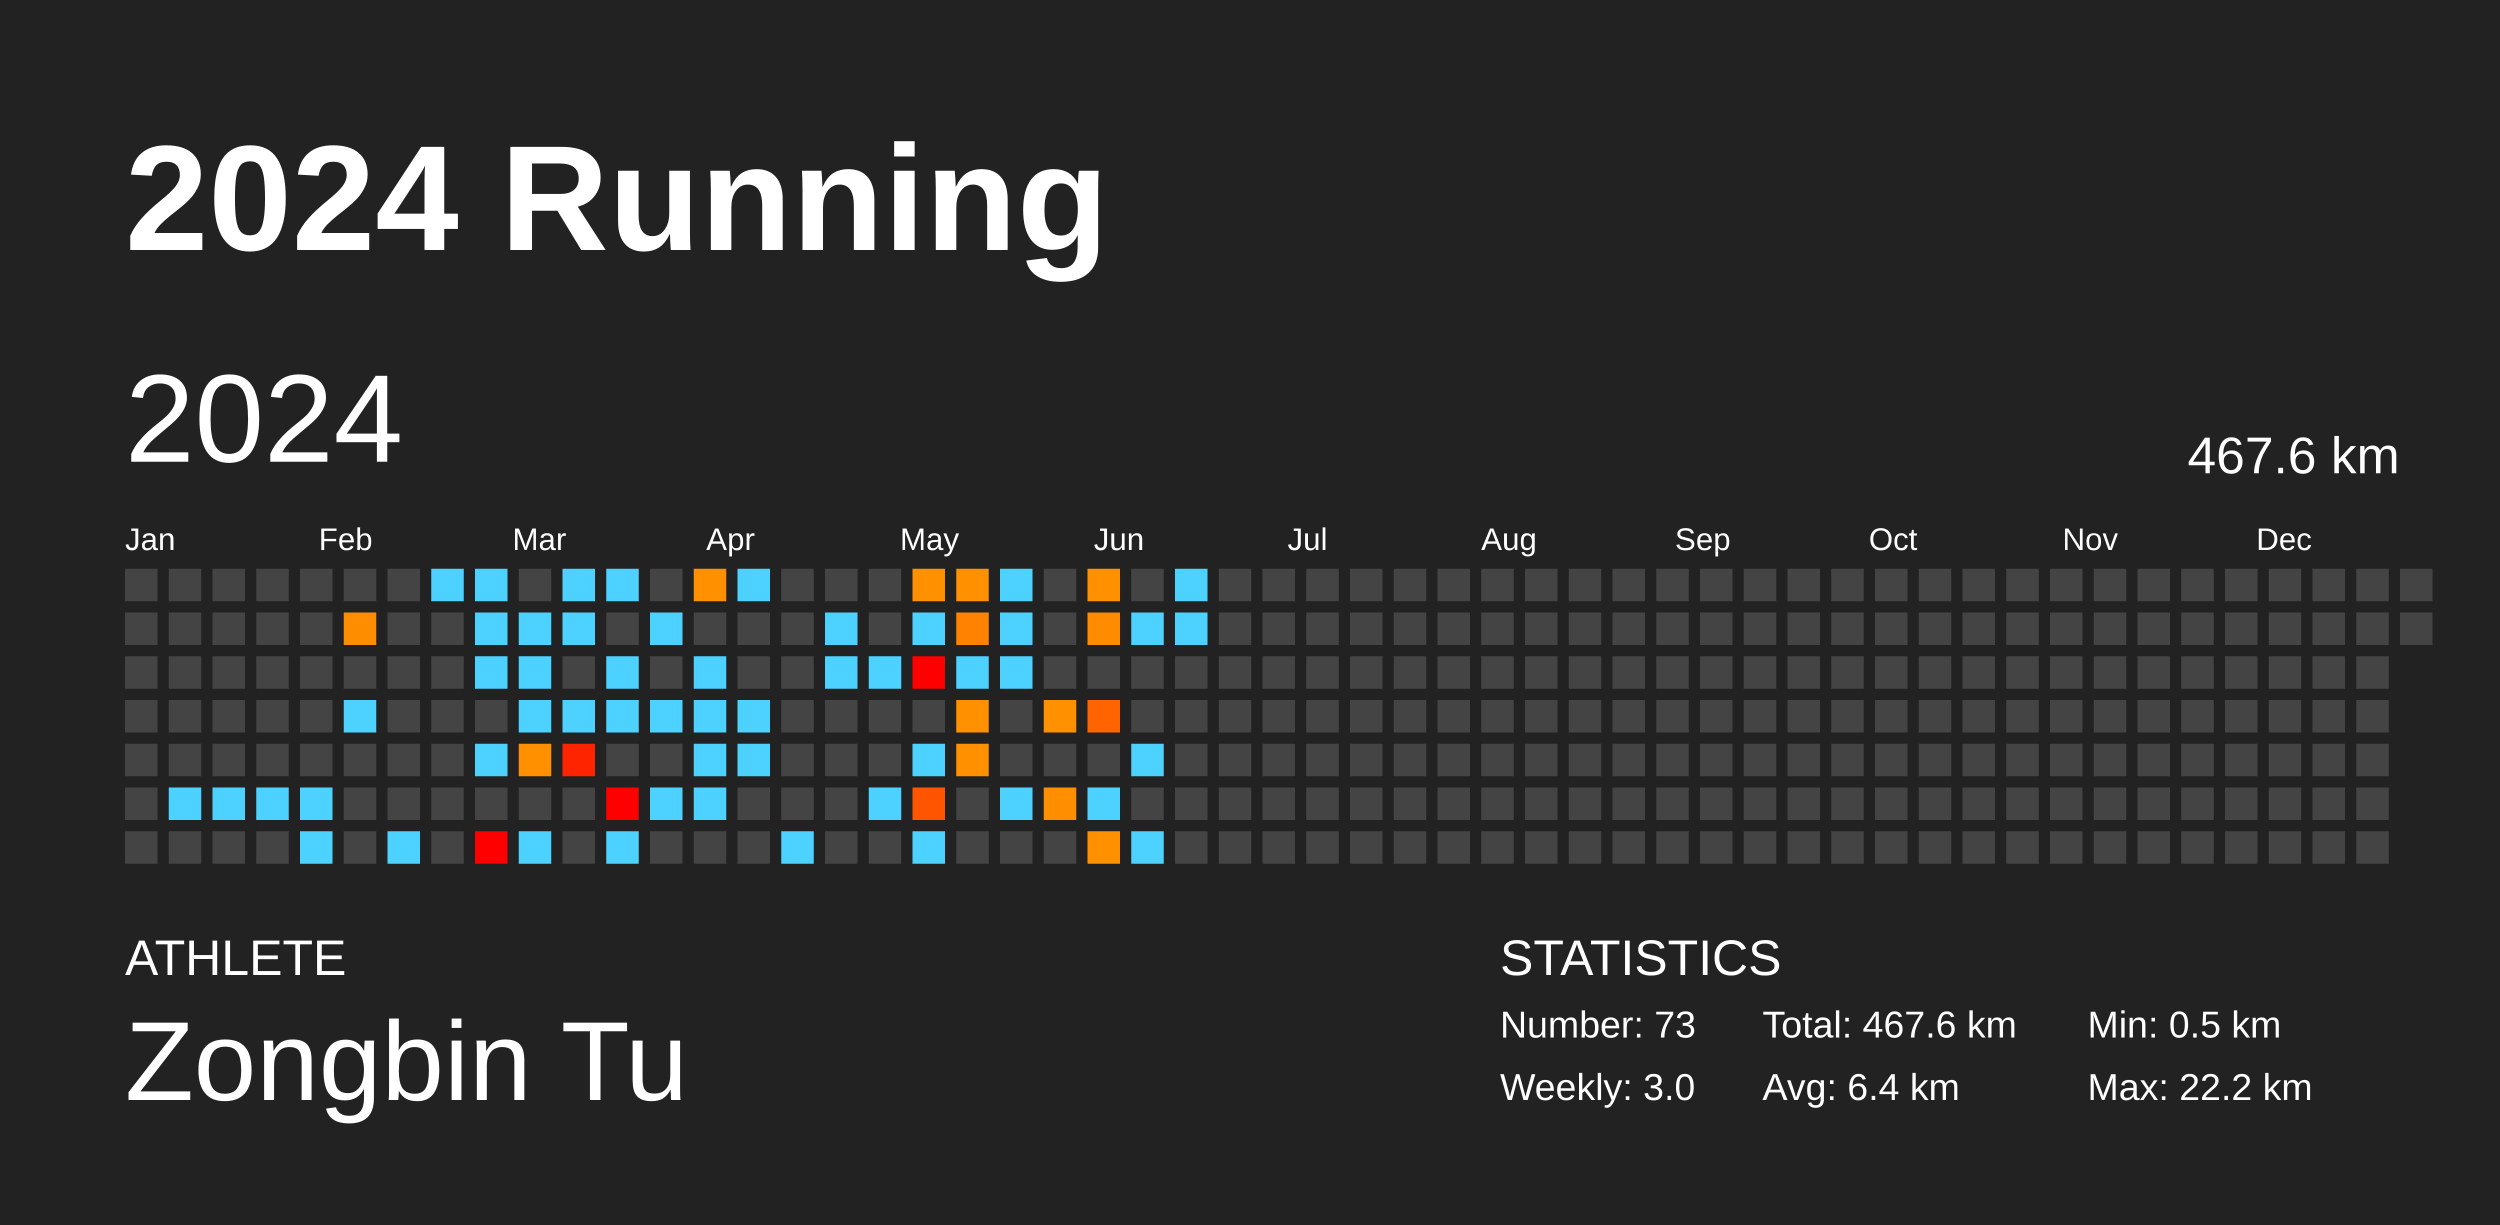
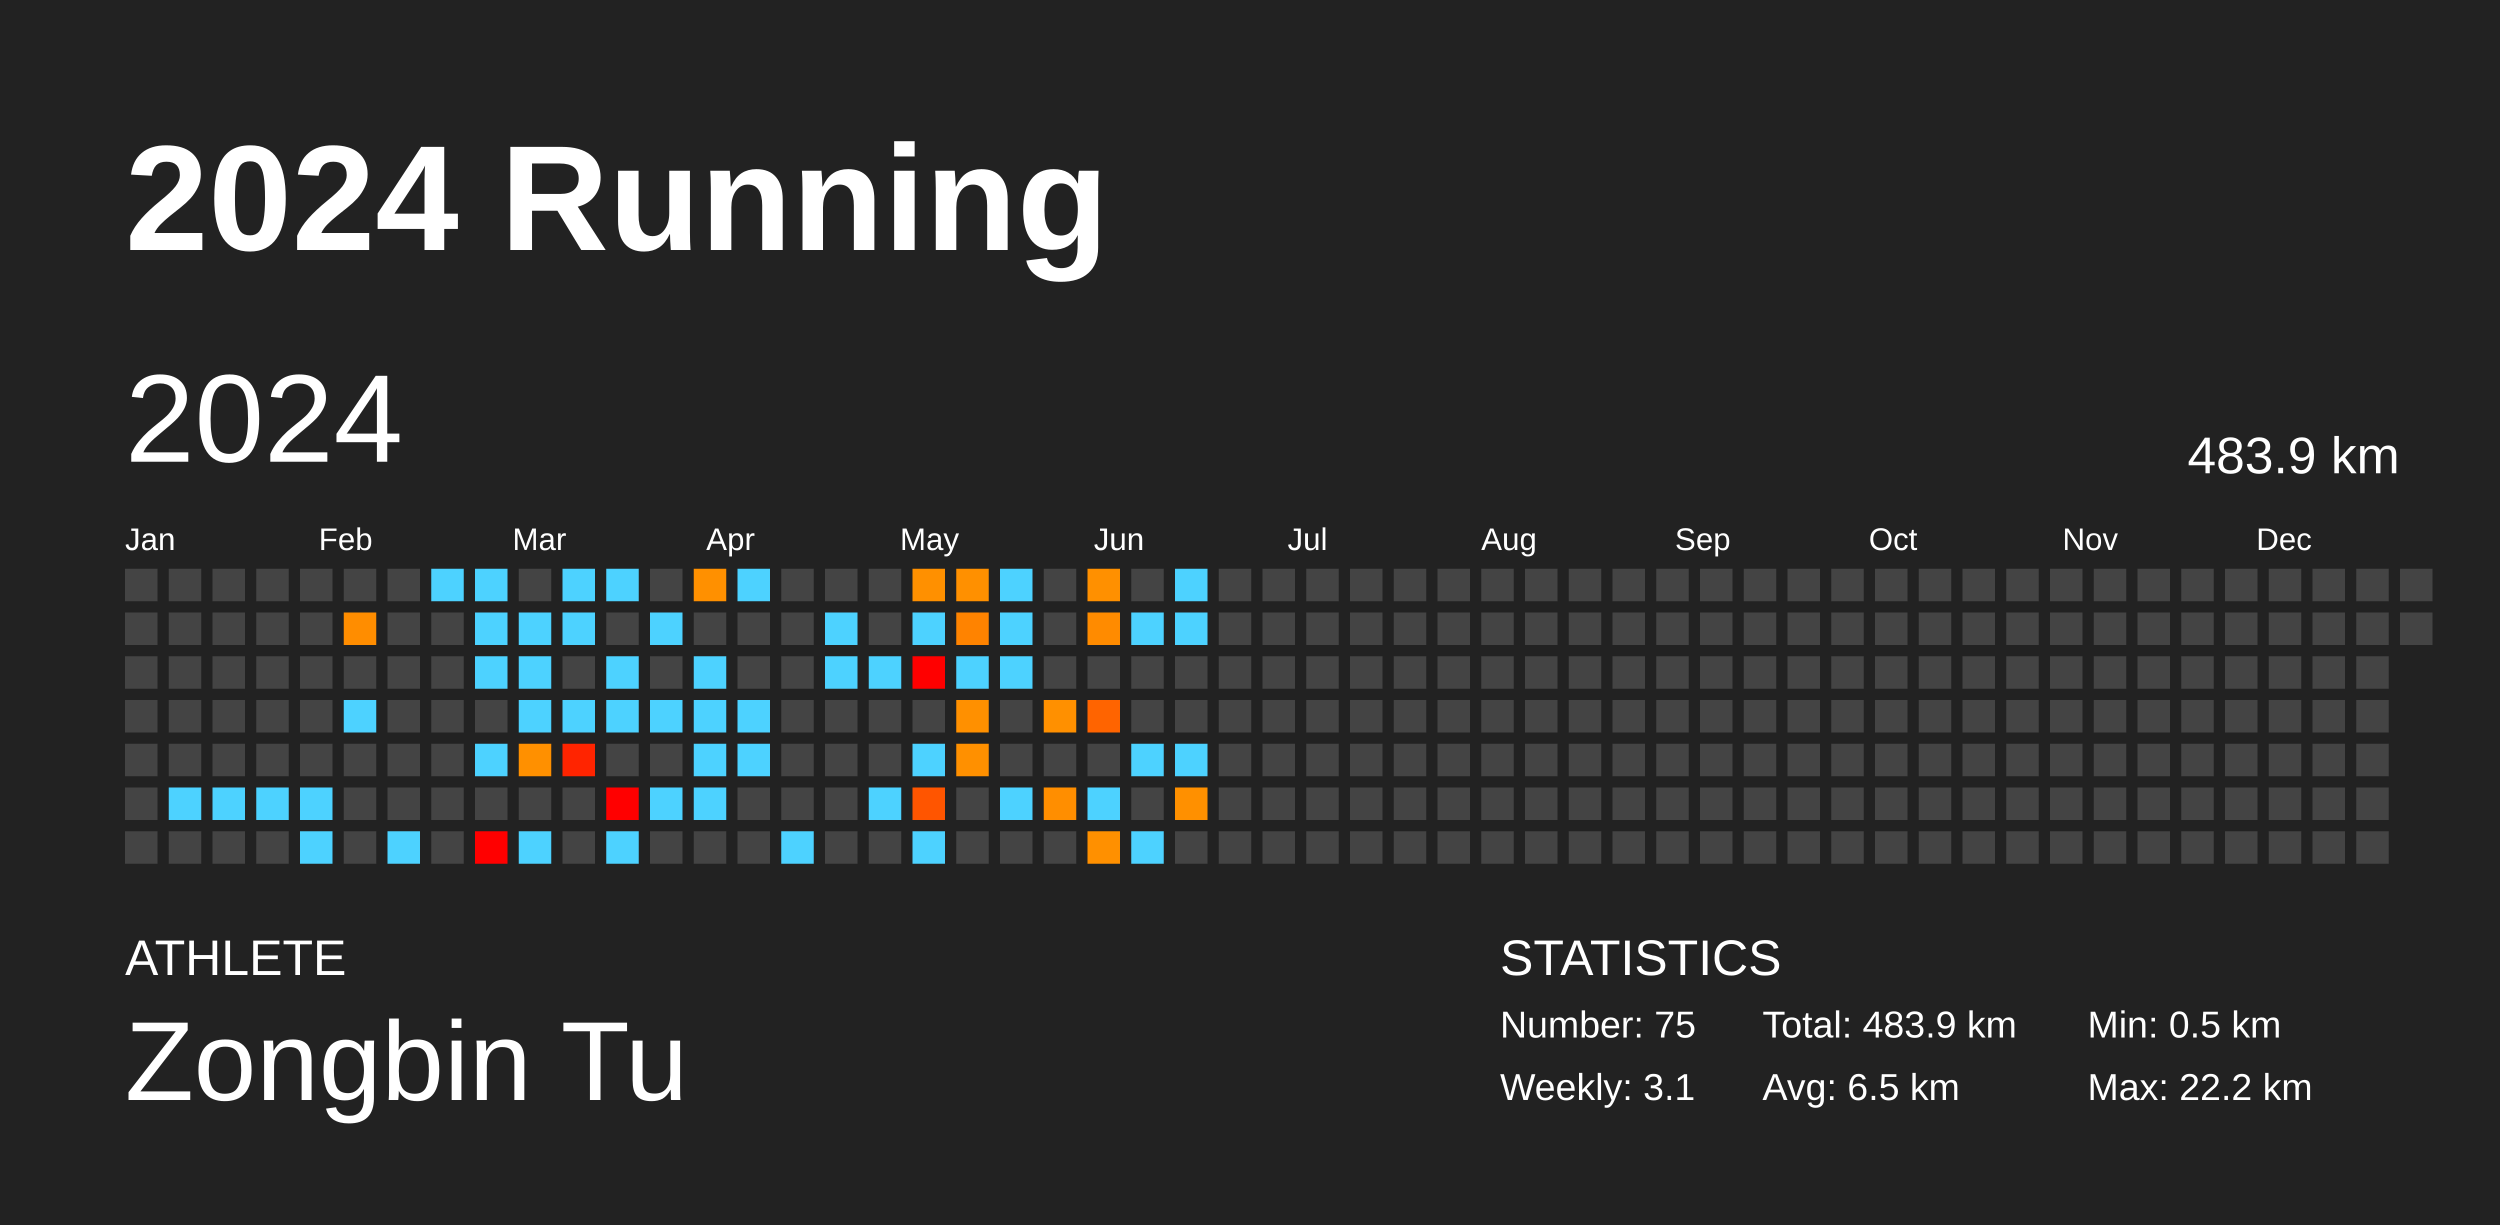
<svg xmlns="http://www.w3.org/2000/svg" baseProfile="full" height="98mm" version="1.1" viewBox="0,0,200,98" width="200mm">
  <defs />
  <rect fill="#222222" height="98" width="200" x="0" y="0" />
  <text fill="#FFFFFF" style="font-size:12px; font-family:Arial; font-weight:bold;" x="10" y="20">2024 Running</text>
  <text fill="#FFFFFF" style="font-size:4px; font-family:Arial" x="10" y="78">ATHLETE</text>
  <text fill="#FFFFFF" style="font-size:9px; font-family:Arial" x="10" y="88">Zongbin Tu</text>
  <text fill="#FFFFFF" style="font-size:4px; font-family:Arial" x="120" y="78">STATISTICS</text>
-   <text fill="#FFFFFF" style="font-size:3px; font-family:Arial" x="120" y="83">Number: 73</text>
-   <text fill="#FFFFFF" style="font-size:3px; font-family:Arial" x="120" y="88">Weekly: 3.0</text>
-   <text fill="#FFFFFF" style="font-size:3px; font-family:Arial" x="141" y="83">Total: 467.6 km</text>
-   <text fill="#FFFFFF" style="font-size:3px; font-family:Arial" x="141" y="88">Avg: 6.4 km</text>
+   <text fill="#FFFFFF" style="font-size:3px; font-family:Arial" x="120" y="83">Number: 75</text>
+   <text fill="#FFFFFF" style="font-size:3px; font-family:Arial" x="120" y="88">Weekly: 3.1</text>
+   <text fill="#FFFFFF" style="font-size:3px; font-family:Arial" x="141" y="83">Total: 483.9 km</text>
+   <text fill="#FFFFFF" style="font-size:3px; font-family:Arial" x="141" y="88">Avg: 6.5 km</text>
  <text fill="#FFFFFF" style="font-size:3px; font-family:Arial" x="167" y="83">Min: 0.5 km</text>
  <text fill="#FFFFFF" style="font-size:3px; font-family:Arial" x="167" y="88">Max: 22.2 km</text>
  <text dominant-baseline="hanging" fill="#FFFFFF" style="font-size:10.0px; font-family:Arial;" x="10" y="30">2024</text>
-   <text dominant-baseline="hanging" fill="#FFFFFF" style="font-size:4.125px; font-family:Arial;" x="175" y="35">467.6 km</text>
+   <text dominant-baseline="hanging" fill="#FFFFFF" style="font-size:4.125px; font-family:Arial;" x="175" y="35">483.9 km</text>
  <text fill="#FFFFFF" style="font-size:2.5px; font-family:Arial" x="10.0" y="44">Jan</text>
  <text fill="#FFFFFF" style="font-size:2.5px; font-family:Arial" x="25.5" y="44">Feb</text>
  <text fill="#FFFFFF" style="font-size:2.5px; font-family:Arial" x="41.0" y="44">Mar</text>
  <text fill="#FFFFFF" style="font-size:2.5px; font-family:Arial" x="56.5" y="44">Apr</text>
  <text fill="#FFFFFF" style="font-size:2.5px; font-family:Arial" x="72.0" y="44">May</text>
  <text fill="#FFFFFF" style="font-size:2.5px; font-family:Arial" x="87.5" y="44">Jun</text>
  <text fill="#FFFFFF" style="font-size:2.5px; font-family:Arial" x="103.0" y="44">Jul</text>
  <text fill="#FFFFFF" style="font-size:2.5px; font-family:Arial" x="118.5" y="44">Aug</text>
  <text fill="#FFFFFF" style="font-size:2.5px; font-family:Arial" x="134.0" y="44">Sep</text>
  <text fill="#FFFFFF" style="font-size:2.5px; font-family:Arial" x="149.5" y="44">Oct</text>
  <text fill="#FFFFFF" style="font-size:2.5px; font-family:Arial" x="165.0" y="44">Nov</text>
  <text fill="#FFFFFF" style="font-size:2.5px; font-family:Arial" x="180.5" y="44">Dec</text>
  <rect fill="#444444" height="2.6" width="2.6" x="10.0" y="45.5" />
  <rect fill="#444444" height="2.6" width="2.6" x="10.0" y="49.0" />
  <rect fill="#444444" height="2.6" width="2.6" x="10.0" y="52.5" />
  <rect fill="#444444" height="2.6" width="2.6" x="10.0" y="56.0" />
  <rect fill="#444444" height="2.6" width="2.6" x="10.0" y="59.5" />
  <rect fill="#444444" height="2.6" width="2.6" x="10.0" y="63.0" />
  <rect fill="#444444" height="2.6" width="2.6" x="10.0" y="66.5" />
  <rect fill="#444444" height="2.6" width="2.6" x="13.5" y="45.5" />
  <rect fill="#444444" height="2.6" width="2.6" x="13.5" y="49.0" />
  <rect fill="#444444" height="2.6" width="2.6" x="13.5" y="52.5" />
  <rect fill="#444444" height="2.6" width="2.6" x="13.5" y="56.0" />
  <rect fill="#444444" height="2.6" width="2.6" x="13.5" y="59.5" />
  <rect fill="#4dd2ff" height="2.6" width="2.6" x="13.5" y="63.0" />
  <rect fill="#444444" height="2.6" width="2.6" x="13.5" y="66.5" />
  <rect fill="#444444" height="2.6" width="2.6" x="17.0" y="45.5" />
  <rect fill="#444444" height="2.6" width="2.6" x="17.0" y="49.0" />
  <rect fill="#444444" height="2.6" width="2.6" x="17.0" y="52.5" />
  <rect fill="#444444" height="2.6" width="2.6" x="17.0" y="56.0" />
  <rect fill="#444444" height="2.6" width="2.6" x="17.0" y="59.5" />
  <rect fill="#4dd2ff" height="2.6" width="2.6" x="17.0" y="63.0" />
  <rect fill="#444444" height="2.6" width="2.6" x="17.0" y="66.5" />
  <rect fill="#444444" height="2.6" width="2.6" x="20.5" y="45.5" />
  <rect fill="#444444" height="2.6" width="2.6" x="20.5" y="49.0" />
  <rect fill="#444444" height="2.6" width="2.6" x="20.5" y="52.5" />
  <rect fill="#444444" height="2.6" width="2.6" x="20.5" y="56.0" />
  <rect fill="#444444" height="2.6" width="2.6" x="20.5" y="59.5" />
  <rect fill="#4dd2ff" height="2.6" width="2.6" x="20.5" y="63.0" />
  <rect fill="#444444" height="2.6" width="2.6" x="20.5" y="66.5" />
  <rect fill="#444444" height="2.6" width="2.6" x="24.0" y="45.5" />
  <rect fill="#444444" height="2.6" width="2.6" x="24.0" y="49.0" />
  <rect fill="#444444" height="2.6" width="2.6" x="24.0" y="52.5" />
  <rect fill="#444444" height="2.6" width="2.6" x="24.0" y="56.0" />
  <rect fill="#444444" height="2.6" width="2.6" x="24.0" y="59.5" />
  <rect fill="#4dd2ff" height="2.6" width="2.6" x="24.0" y="63.0" />
  <rect fill="#4dd2ff" height="2.6" width="2.6" x="24.0" y="66.5" />
  <rect fill="#444444" height="2.6" width="2.6" x="27.5" y="45.5" />
  <rect fill="#ff8d00" height="2.6" width="2.6" x="27.5" y="49.0" />
  <rect fill="#444444" height="2.6" width="2.6" x="27.5" y="52.5" />
  <rect fill="#4dd2ff" height="2.6" width="2.6" x="27.5" y="56.0" />
  <rect fill="#444444" height="2.6" width="2.6" x="27.5" y="59.5" />
  <rect fill="#444444" height="2.6" width="2.6" x="27.5" y="63.0" />
  <rect fill="#444444" height="2.6" width="2.6" x="27.5" y="66.5" />
  <rect fill="#444444" height="2.6" width="2.6" x="31.0" y="45.5" />
  <rect fill="#444444" height="2.6" width="2.6" x="31.0" y="49.0" />
  <rect fill="#444444" height="2.6" width="2.6" x="31.0" y="52.5" />
  <rect fill="#444444" height="2.6" width="2.6" x="31.0" y="56.0" />
  <rect fill="#444444" height="2.6" width="2.6" x="31.0" y="59.5" />
  <rect fill="#444444" height="2.6" width="2.6" x="31.0" y="63.0" />
  <rect fill="#4dd2ff" height="2.6" width="2.6" x="31.0" y="66.5" />
  <rect fill="#4dd2ff" height="2.6" width="2.6" x="34.5" y="45.5" />
  <rect fill="#444444" height="2.6" width="2.6" x="34.5" y="49.0" />
  <rect fill="#444444" height="2.6" width="2.6" x="34.5" y="52.5" />
  <rect fill="#444444" height="2.6" width="2.6" x="34.5" y="56.0" />
  <rect fill="#444444" height="2.6" width="2.6" x="34.5" y="59.5" />
  <rect fill="#444444" height="2.6" width="2.6" x="34.5" y="63.0" />
  <rect fill="#444444" height="2.6" width="2.6" x="34.5" y="66.5" />
  <rect fill="#4dd2ff" height="2.6" width="2.6" x="38.0" y="45.5" />
  <rect fill="#4dd2ff" height="2.6" width="2.6" x="38.0" y="49.0" />
  <rect fill="#4dd2ff" height="2.6" width="2.6" x="38.0" y="52.5" />
  <rect fill="#444444" height="2.6" width="2.6" x="38.0" y="56.0" />
  <rect fill="#4dd2ff" height="2.6" width="2.6" x="38.0" y="59.5" />
  <rect fill="#444444" height="2.6" width="2.6" x="38.0" y="63.0" />
  <rect fill="red" height="2.6" width="2.6" x="38.0" y="66.5" />
  <rect fill="#444444" height="2.6" width="2.6" x="41.5" y="45.5" />
  <rect fill="#4dd2ff" height="2.6" width="2.6" x="41.5" y="49.0" />
  <rect fill="#4dd2ff" height="2.6" width="2.6" x="41.5" y="52.5" />
  <rect fill="#4dd2ff" height="2.6" width="2.6" x="41.5" y="56.0" />
  <rect fill="#ff9000" height="2.6" width="2.6" x="41.5" y="59.5" />
  <rect fill="#444444" height="2.6" width="2.6" x="41.5" y="63.0" />
  <rect fill="#4dd2ff" height="2.6" width="2.6" x="41.5" y="66.5" />
  <rect fill="#4dd2ff" height="2.6" width="2.6" x="45.0" y="45.5" />
  <rect fill="#4dd2ff" height="2.6" width="2.6" x="45.0" y="49.0" />
  <rect fill="#444444" height="2.6" width="2.6" x="45.0" y="52.5" />
  <rect fill="#4dd2ff" height="2.6" width="2.6" x="45.0" y="56.0" />
  <rect fill="#ff2400" height="2.6" width="2.6" x="45.0" y="59.5" />
  <rect fill="#444444" height="2.6" width="2.6" x="45.0" y="63.0" />
  <rect fill="#444444" height="2.6" width="2.6" x="45.0" y="66.5" />
  <rect fill="#4dd2ff" height="2.6" width="2.6" x="48.5" y="45.5" />
  <rect fill="#444444" height="2.6" width="2.6" x="48.5" y="49.0" />
  <rect fill="#4dd2ff" height="2.6" width="2.6" x="48.5" y="52.5" />
  <rect fill="#4dd2ff" height="2.6" width="2.6" x="48.5" y="56.0" />
  <rect fill="#444444" height="2.6" width="2.6" x="48.5" y="59.5" />
  <rect fill="red" height="2.6" width="2.6" x="48.5" y="63.0" />
  <rect fill="#4dd2ff" height="2.6" width="2.6" x="48.5" y="66.5" />
  <rect fill="#444444" height="2.6" width="2.6" x="52.0" y="45.5" />
  <rect fill="#4dd2ff" height="2.6" width="2.6" x="52.0" y="49.0" />
  <rect fill="#444444" height="2.6" width="2.6" x="52.0" y="52.5" />
  <rect fill="#4dd2ff" height="2.6" width="2.6" x="52.0" y="56.0" />
  <rect fill="#444444" height="2.6" width="2.6" x="52.0" y="59.5" />
  <rect fill="#4dd2ff" height="2.6" width="2.6" x="52.0" y="63.0" />
  <rect fill="#444444" height="2.6" width="2.6" x="52.0" y="66.5" />
  <rect fill="#ff9000" height="2.6" width="2.6" x="55.5" y="45.5" />
  <rect fill="#444444" height="2.6" width="2.6" x="55.5" y="49.0" />
  <rect fill="#4dd2ff" height="2.6" width="2.6" x="55.5" y="52.5" />
  <rect fill="#4dd2ff" height="2.6" width="2.6" x="55.5" y="56.0" />
  <rect fill="#4dd2ff" height="2.6" width="2.6" x="55.5" y="59.5" />
  <rect fill="#4dd2ff" height="2.6" width="2.6" x="55.5" y="63.0" />
  <rect fill="#444444" height="2.6" width="2.6" x="55.5" y="66.5" />
  <rect fill="#4dd2ff" height="2.6" width="2.6" x="59.0" y="45.5" />
  <rect fill="#444444" height="2.6" width="2.6" x="59.0" y="49.0" />
  <rect fill="#444444" height="2.6" width="2.6" x="59.0" y="52.5" />
  <rect fill="#4dd2ff" height="2.6" width="2.6" x="59.0" y="56.0" />
  <rect fill="#4dd2ff" height="2.6" width="2.6" x="59.0" y="59.5" />
  <rect fill="#444444" height="2.6" width="2.6" x="59.0" y="63.0" />
  <rect fill="#444444" height="2.6" width="2.6" x="59.0" y="66.5" />
  <rect fill="#444444" height="2.6" width="2.6" x="62.5" y="45.5" />
  <rect fill="#444444" height="2.6" width="2.6" x="62.5" y="49.0" />
  <rect fill="#444444" height="2.6" width="2.6" x="62.5" y="52.5" />
  <rect fill="#444444" height="2.6" width="2.6" x="62.5" y="56.0" />
  <rect fill="#444444" height="2.6" width="2.6" x="62.5" y="59.5" />
  <rect fill="#444444" height="2.6" width="2.6" x="62.5" y="63.0" />
  <rect fill="#4dd2ff" height="2.6" width="2.6" x="62.5" y="66.5" />
  <rect fill="#444444" height="2.6" width="2.6" x="66.0" y="45.5" />
  <rect fill="#4dd2ff" height="2.6" width="2.6" x="66.0" y="49.0" />
  <rect fill="#4dd2ff" height="2.6" width="2.6" x="66.0" y="52.5" />
  <rect fill="#444444" height="2.6" width="2.6" x="66.0" y="56.0" />
  <rect fill="#444444" height="2.6" width="2.6" x="66.0" y="59.5" />
  <rect fill="#444444" height="2.6" width="2.6" x="66.0" y="63.0" />
  <rect fill="#444444" height="2.6" width="2.6" x="66.0" y="66.5" />
  <rect fill="#444444" height="2.6" width="2.6" x="69.5" y="45.5" />
  <rect fill="#444444" height="2.6" width="2.6" x="69.5" y="49.0" />
  <rect fill="#4dd2ff" height="2.6" width="2.6" x="69.5" y="52.5" />
  <rect fill="#444444" height="2.6" width="2.6" x="69.5" y="56.0" />
  <rect fill="#444444" height="2.6" width="2.6" x="69.5" y="59.5" />
  <rect fill="#4dd2ff" height="2.6" width="2.6" x="69.5" y="63.0" />
  <rect fill="#444444" height="2.6" width="2.6" x="69.5" y="66.5" />
  <rect fill="#ff9000" height="2.6" width="2.6" x="73.0" y="45.5" />
  <rect fill="#4dd2ff" height="2.6" width="2.6" x="73.0" y="49.0" />
  <rect fill="red" height="2.6" width="2.6" x="73.0" y="52.5" />
  <rect fill="#444444" height="2.6" width="2.6" x="73.0" y="56.0" />
  <rect fill="#4dd2ff" height="2.6" width="2.6" x="73.0" y="59.5" />
  <rect fill="#ff5500" height="2.6" width="2.6" x="73.0" y="63.0" />
  <rect fill="#4dd2ff" height="2.6" width="2.6" x="73.0" y="66.5" />
  <rect fill="#ff9000" height="2.6" width="2.6" x="76.5" y="45.5" />
  <rect fill="#ff8300" height="2.6" width="2.6" x="76.5" y="49.0" />
  <rect fill="#4dd2ff" height="2.6" width="2.6" x="76.5" y="52.5" />
  <rect fill="#ff9000" height="2.6" width="2.6" x="76.5" y="56.0" />
  <rect fill="#ff9000" height="2.6" width="2.6" x="76.5" y="59.5" />
  <rect fill="#444444" height="2.6" width="2.6" x="76.5" y="63.0" />
  <rect fill="#444444" height="2.6" width="2.6" x="76.5" y="66.5" />
  <rect fill="#4dd2ff" height="2.6" width="2.6" x="80.0" y="45.5" />
  <rect fill="#4dd2ff" height="2.6" width="2.6" x="80.0" y="49.0" />
  <rect fill="#4dd2ff" height="2.6" width="2.6" x="80.0" y="52.5" />
  <rect fill="#444444" height="2.6" width="2.6" x="80.0" y="56.0" />
  <rect fill="#444444" height="2.6" width="2.6" x="80.0" y="59.5" />
  <rect fill="#4dd2ff" height="2.6" width="2.6" x="80.0" y="63.0" />
  <rect fill="#444444" height="2.6" width="2.6" x="80.0" y="66.5" />
  <rect fill="#444444" height="2.6" width="2.6" x="83.5" y="45.5" />
  <rect fill="#444444" height="2.6" width="2.6" x="83.5" y="49.0" />
  <rect fill="#444444" height="2.6" width="2.6" x="83.5" y="52.5" />
  <rect fill="#ff9000" height="2.6" width="2.6" x="83.5" y="56.0" />
  <rect fill="#444444" height="2.6" width="2.6" x="83.5" y="59.5" />
  <rect fill="#ff8e00" height="2.6" width="2.6" x="83.5" y="63.0" />
  <rect fill="#444444" height="2.6" width="2.6" x="83.5" y="66.5" />
  <rect fill="#ff9000" height="2.6" width="2.6" x="87.0" y="45.5" />
  <rect fill="#ff8b00" height="2.6" width="2.6" x="87.0" y="49.0" />
  <rect fill="#444444" height="2.6" width="2.6" x="87.0" y="52.5" />
  <rect fill="#ff6400" height="2.6" width="2.6" x="87.0" y="56.0" />
  <rect fill="#444444" height="2.6" width="2.6" x="87.0" y="59.5" />
  <rect fill="#4dd2ff" height="2.6" width="2.6" x="87.0" y="63.0" />
  <rect fill="#ff9000" height="2.6" width="2.6" x="87.0" y="66.5" />
  <rect fill="#444444" height="2.6" width="2.6" x="90.5" y="45.5" />
  <rect fill="#4dd2ff" height="2.6" width="2.6" x="90.5" y="49.0" />
  <rect fill="#444444" height="2.6" width="2.6" x="90.5" y="52.5" />
  <rect fill="#444444" height="2.6" width="2.6" x="90.5" y="56.0" />
  <rect fill="#4dd2ff" height="2.6" width="2.6" x="90.5" y="59.5" />
  <rect fill="#444444" height="2.6" width="2.6" x="90.5" y="63.0" />
  <rect fill="#4dd2ff" height="2.6" width="2.6" x="90.5" y="66.5" />
  <rect fill="#4dd2ff" height="2.6" width="2.6" x="94.0" y="45.5" />
  <rect fill="#4dd2ff" height="2.6" width="2.6" x="94.0" y="49.0" />
  <rect fill="#444444" height="2.6" width="2.6" x="94.0" y="52.5" />
  <rect fill="#444444" height="2.6" width="2.6" x="94.0" y="56.0" />
-   <rect fill="#444444" height="2.6" width="2.6" x="94.0" y="59.5" />
-   <rect fill="#444444" height="2.6" width="2.6" x="94.0" y="63.0" />
+   <rect fill="#4dd2ff" height="2.6" width="2.6" x="94.0" y="59.5" />
+   <rect fill="#ff9000" height="2.6" width="2.6" x="94.0" y="63.0" />
  <rect fill="#444444" height="2.6" width="2.6" x="94.0" y="66.5" />
  <rect fill="#444444" height="2.6" width="2.6" x="97.5" y="45.5" />
  <rect fill="#444444" height="2.6" width="2.6" x="97.5" y="49.0" />
  <rect fill="#444444" height="2.6" width="2.6" x="97.5" y="52.5" />
  <rect fill="#444444" height="2.6" width="2.6" x="97.5" y="56.0" />
  <rect fill="#444444" height="2.6" width="2.6" x="97.5" y="59.5" />
  <rect fill="#444444" height="2.6" width="2.6" x="97.5" y="63.0" />
  <rect fill="#444444" height="2.6" width="2.6" x="97.5" y="66.5" />
  <rect fill="#444444" height="2.6" width="2.6" x="101.0" y="45.5" />
  <rect fill="#444444" height="2.6" width="2.6" x="101.0" y="49.0" />
  <rect fill="#444444" height="2.6" width="2.6" x="101.0" y="52.5" />
  <rect fill="#444444" height="2.6" width="2.6" x="101.0" y="56.0" />
  <rect fill="#444444" height="2.6" width="2.6" x="101.0" y="59.5" />
  <rect fill="#444444" height="2.6" width="2.6" x="101.0" y="63.0" />
  <rect fill="#444444" height="2.6" width="2.6" x="101.0" y="66.5" />
  <rect fill="#444444" height="2.6" width="2.6" x="104.5" y="45.5" />
  <rect fill="#444444" height="2.6" width="2.6" x="104.5" y="49.0" />
  <rect fill="#444444" height="2.6" width="2.6" x="104.5" y="52.5" />
  <rect fill="#444444" height="2.6" width="2.6" x="104.5" y="56.0" />
  <rect fill="#444444" height="2.6" width="2.6" x="104.5" y="59.5" />
  <rect fill="#444444" height="2.6" width="2.6" x="104.5" y="63.0" />
  <rect fill="#444444" height="2.6" width="2.6" x="104.5" y="66.5" />
  <rect fill="#444444" height="2.6" width="2.6" x="108.0" y="45.5" />
  <rect fill="#444444" height="2.6" width="2.6" x="108.0" y="49.0" />
  <rect fill="#444444" height="2.6" width="2.6" x="108.0" y="52.5" />
  <rect fill="#444444" height="2.6" width="2.6" x="108.0" y="56.0" />
  <rect fill="#444444" height="2.6" width="2.6" x="108.0" y="59.5" />
  <rect fill="#444444" height="2.6" width="2.6" x="108.0" y="63.0" />
  <rect fill="#444444" height="2.6" width="2.6" x="108.0" y="66.5" />
  <rect fill="#444444" height="2.6" width="2.6" x="111.5" y="45.5" />
  <rect fill="#444444" height="2.6" width="2.6" x="111.5" y="49.0" />
  <rect fill="#444444" height="2.6" width="2.6" x="111.5" y="52.5" />
  <rect fill="#444444" height="2.6" width="2.6" x="111.5" y="56.0" />
  <rect fill="#444444" height="2.6" width="2.6" x="111.5" y="59.5" />
  <rect fill="#444444" height="2.6" width="2.6" x="111.5" y="63.0" />
  <rect fill="#444444" height="2.6" width="2.6" x="111.5" y="66.5" />
  <rect fill="#444444" height="2.6" width="2.6" x="115.0" y="45.5" />
  <rect fill="#444444" height="2.6" width="2.6" x="115.0" y="49.0" />
  <rect fill="#444444" height="2.6" width="2.6" x="115.0" y="52.5" />
  <rect fill="#444444" height="2.6" width="2.6" x="115.0" y="56.0" />
  <rect fill="#444444" height="2.6" width="2.6" x="115.0" y="59.5" />
  <rect fill="#444444" height="2.6" width="2.6" x="115.0" y="63.0" />
  <rect fill="#444444" height="2.6" width="2.6" x="115.0" y="66.5" />
  <rect fill="#444444" height="2.6" width="2.6" x="118.5" y="45.5" />
  <rect fill="#444444" height="2.6" width="2.6" x="118.5" y="49.0" />
  <rect fill="#444444" height="2.6" width="2.6" x="118.5" y="52.5" />
  <rect fill="#444444" height="2.6" width="2.6" x="118.5" y="56.0" />
  <rect fill="#444444" height="2.6" width="2.6" x="118.5" y="59.5" />
  <rect fill="#444444" height="2.6" width="2.6" x="118.5" y="63.0" />
  <rect fill="#444444" height="2.6" width="2.6" x="118.5" y="66.5" />
  <rect fill="#444444" height="2.6" width="2.6" x="122.0" y="45.5" />
  <rect fill="#444444" height="2.6" width="2.6" x="122.0" y="49.0" />
  <rect fill="#444444" height="2.6" width="2.6" x="122.0" y="52.5" />
  <rect fill="#444444" height="2.6" width="2.6" x="122.0" y="56.0" />
  <rect fill="#444444" height="2.6" width="2.6" x="122.0" y="59.5" />
  <rect fill="#444444" height="2.6" width="2.6" x="122.0" y="63.0" />
  <rect fill="#444444" height="2.6" width="2.6" x="122.0" y="66.5" />
  <rect fill="#444444" height="2.6" width="2.6" x="125.5" y="45.5" />
  <rect fill="#444444" height="2.6" width="2.6" x="125.5" y="49.0" />
  <rect fill="#444444" height="2.6" width="2.6" x="125.5" y="52.5" />
  <rect fill="#444444" height="2.6" width="2.6" x="125.5" y="56.0" />
  <rect fill="#444444" height="2.6" width="2.6" x="125.5" y="59.5" />
  <rect fill="#444444" height="2.6" width="2.6" x="125.5" y="63.0" />
  <rect fill="#444444" height="2.6" width="2.6" x="125.5" y="66.5" />
  <rect fill="#444444" height="2.6" width="2.6" x="129.0" y="45.5" />
  <rect fill="#444444" height="2.6" width="2.6" x="129.0" y="49.0" />
  <rect fill="#444444" height="2.6" width="2.6" x="129.0" y="52.5" />
  <rect fill="#444444" height="2.6" width="2.6" x="129.0" y="56.0" />
  <rect fill="#444444" height="2.6" width="2.6" x="129.0" y="59.5" />
  <rect fill="#444444" height="2.6" width="2.6" x="129.0" y="63.0" />
  <rect fill="#444444" height="2.6" width="2.6" x="129.0" y="66.5" />
  <rect fill="#444444" height="2.6" width="2.6" x="132.5" y="45.5" />
  <rect fill="#444444" height="2.6" width="2.6" x="132.5" y="49.0" />
  <rect fill="#444444" height="2.6" width="2.6" x="132.5" y="52.5" />
  <rect fill="#444444" height="2.6" width="2.6" x="132.5" y="56.0" />
  <rect fill="#444444" height="2.6" width="2.6" x="132.5" y="59.5" />
  <rect fill="#444444" height="2.6" width="2.6" x="132.5" y="63.0" />
  <rect fill="#444444" height="2.6" width="2.6" x="132.5" y="66.5" />
  <rect fill="#444444" height="2.6" width="2.6" x="136.0" y="45.5" />
  <rect fill="#444444" height="2.6" width="2.6" x="136.0" y="49.0" />
  <rect fill="#444444" height="2.6" width="2.6" x="136.0" y="52.5" />
  <rect fill="#444444" height="2.6" width="2.6" x="136.0" y="56.0" />
  <rect fill="#444444" height="2.6" width="2.6" x="136.0" y="59.5" />
  <rect fill="#444444" height="2.6" width="2.6" x="136.0" y="63.0" />
  <rect fill="#444444" height="2.6" width="2.6" x="136.0" y="66.5" />
  <rect fill="#444444" height="2.6" width="2.6" x="139.5" y="45.5" />
  <rect fill="#444444" height="2.6" width="2.6" x="139.5" y="49.0" />
  <rect fill="#444444" height="2.6" width="2.6" x="139.5" y="52.5" />
  <rect fill="#444444" height="2.6" width="2.6" x="139.5" y="56.0" />
  <rect fill="#444444" height="2.6" width="2.6" x="139.5" y="59.5" />
  <rect fill="#444444" height="2.6" width="2.6" x="139.5" y="63.0" />
  <rect fill="#444444" height="2.6" width="2.6" x="139.5" y="66.5" />
  <rect fill="#444444" height="2.6" width="2.6" x="143.0" y="45.5" />
  <rect fill="#444444" height="2.6" width="2.6" x="143.0" y="49.0" />
  <rect fill="#444444" height="2.6" width="2.6" x="143.0" y="52.5" />
  <rect fill="#444444" height="2.6" width="2.6" x="143.0" y="56.0" />
  <rect fill="#444444" height="2.6" width="2.6" x="143.0" y="59.5" />
  <rect fill="#444444" height="2.6" width="2.6" x="143.0" y="63.0" />
  <rect fill="#444444" height="2.6" width="2.6" x="143.0" y="66.5" />
  <rect fill="#444444" height="2.6" width="2.6" x="146.5" y="45.5" />
  <rect fill="#444444" height="2.6" width="2.6" x="146.5" y="49.0" />
  <rect fill="#444444" height="2.6" width="2.6" x="146.5" y="52.5" />
  <rect fill="#444444" height="2.6" width="2.6" x="146.5" y="56.0" />
  <rect fill="#444444" height="2.6" width="2.6" x="146.5" y="59.5" />
  <rect fill="#444444" height="2.6" width="2.6" x="146.5" y="63.0" />
  <rect fill="#444444" height="2.6" width="2.6" x="146.5" y="66.5" />
  <rect fill="#444444" height="2.6" width="2.6" x="150.0" y="45.5" />
  <rect fill="#444444" height="2.6" width="2.6" x="150.0" y="49.0" />
  <rect fill="#444444" height="2.6" width="2.6" x="150.0" y="52.5" />
  <rect fill="#444444" height="2.6" width="2.6" x="150.0" y="56.0" />
  <rect fill="#444444" height="2.6" width="2.6" x="150.0" y="59.5" />
  <rect fill="#444444" height="2.6" width="2.6" x="150.0" y="63.0" />
  <rect fill="#444444" height="2.6" width="2.6" x="150.0" y="66.5" />
  <rect fill="#444444" height="2.6" width="2.6" x="153.5" y="45.5" />
  <rect fill="#444444" height="2.6" width="2.6" x="153.5" y="49.0" />
  <rect fill="#444444" height="2.6" width="2.6" x="153.5" y="52.5" />
  <rect fill="#444444" height="2.6" width="2.6" x="153.5" y="56.0" />
  <rect fill="#444444" height="2.6" width="2.6" x="153.5" y="59.5" />
  <rect fill="#444444" height="2.6" width="2.6" x="153.5" y="63.0" />
  <rect fill="#444444" height="2.6" width="2.6" x="153.5" y="66.5" />
  <rect fill="#444444" height="2.6" width="2.6" x="157.0" y="45.5" />
  <rect fill="#444444" height="2.6" width="2.6" x="157.0" y="49.0" />
  <rect fill="#444444" height="2.6" width="2.6" x="157.0" y="52.5" />
  <rect fill="#444444" height="2.6" width="2.6" x="157.0" y="56.0" />
  <rect fill="#444444" height="2.6" width="2.6" x="157.0" y="59.5" />
  <rect fill="#444444" height="2.6" width="2.6" x="157.0" y="63.0" />
  <rect fill="#444444" height="2.6" width="2.6" x="157.0" y="66.5" />
  <rect fill="#444444" height="2.6" width="2.6" x="160.5" y="45.5" />
  <rect fill="#444444" height="2.6" width="2.6" x="160.5" y="49.0" />
  <rect fill="#444444" height="2.6" width="2.6" x="160.5" y="52.5" />
  <rect fill="#444444" height="2.6" width="2.6" x="160.5" y="56.0" />
  <rect fill="#444444" height="2.6" width="2.6" x="160.5" y="59.5" />
  <rect fill="#444444" height="2.6" width="2.6" x="160.5" y="63.0" />
  <rect fill="#444444" height="2.6" width="2.6" x="160.5" y="66.5" />
  <rect fill="#444444" height="2.6" width="2.6" x="164.0" y="45.5" />
  <rect fill="#444444" height="2.6" width="2.6" x="164.0" y="49.0" />
  <rect fill="#444444" height="2.6" width="2.6" x="164.0" y="52.5" />
  <rect fill="#444444" height="2.6" width="2.6" x="164.0" y="56.0" />
  <rect fill="#444444" height="2.6" width="2.6" x="164.0" y="59.5" />
  <rect fill="#444444" height="2.6" width="2.6" x="164.0" y="63.0" />
  <rect fill="#444444" height="2.6" width="2.6" x="164.0" y="66.5" />
  <rect fill="#444444" height="2.6" width="2.6" x="167.5" y="45.5" />
  <rect fill="#444444" height="2.6" width="2.6" x="167.5" y="49.0" />
  <rect fill="#444444" height="2.6" width="2.6" x="167.5" y="52.5" />
  <rect fill="#444444" height="2.6" width="2.6" x="167.5" y="56.0" />
  <rect fill="#444444" height="2.6" width="2.6" x="167.5" y="59.5" />
  <rect fill="#444444" height="2.6" width="2.6" x="167.5" y="63.0" />
  <rect fill="#444444" height="2.6" width="2.6" x="167.5" y="66.5" />
  <rect fill="#444444" height="2.6" width="2.6" x="171.0" y="45.5" />
  <rect fill="#444444" height="2.6" width="2.6" x="171.0" y="49.0" />
  <rect fill="#444444" height="2.6" width="2.6" x="171.0" y="52.5" />
  <rect fill="#444444" height="2.6" width="2.6" x="171.0" y="56.0" />
  <rect fill="#444444" height="2.6" width="2.6" x="171.0" y="59.5" />
  <rect fill="#444444" height="2.6" width="2.6" x="171.0" y="63.0" />
  <rect fill="#444444" height="2.6" width="2.6" x="171.0" y="66.5" />
  <rect fill="#444444" height="2.6" width="2.6" x="174.5" y="45.5" />
  <rect fill="#444444" height="2.6" width="2.6" x="174.5" y="49.0" />
  <rect fill="#444444" height="2.6" width="2.6" x="174.5" y="52.5" />
  <rect fill="#444444" height="2.6" width="2.6" x="174.5" y="56.0" />
  <rect fill="#444444" height="2.6" width="2.6" x="174.5" y="59.5" />
  <rect fill="#444444" height="2.6" width="2.6" x="174.5" y="63.0" />
  <rect fill="#444444" height="2.6" width="2.6" x="174.5" y="66.5" />
  <rect fill="#444444" height="2.6" width="2.6" x="178.0" y="45.5" />
  <rect fill="#444444" height="2.6" width="2.6" x="178.0" y="49.0" />
  <rect fill="#444444" height="2.6" width="2.6" x="178.0" y="52.5" />
  <rect fill="#444444" height="2.6" width="2.6" x="178.0" y="56.0" />
  <rect fill="#444444" height="2.6" width="2.6" x="178.0" y="59.5" />
  <rect fill="#444444" height="2.6" width="2.6" x="178.0" y="63.0" />
  <rect fill="#444444" height="2.6" width="2.6" x="178.0" y="66.5" />
  <rect fill="#444444" height="2.6" width="2.6" x="181.5" y="45.5" />
  <rect fill="#444444" height="2.6" width="2.6" x="181.5" y="49.0" />
  <rect fill="#444444" height="2.6" width="2.6" x="181.5" y="52.5" />
  <rect fill="#444444" height="2.6" width="2.6" x="181.5" y="56.0" />
  <rect fill="#444444" height="2.6" width="2.6" x="181.5" y="59.5" />
  <rect fill="#444444" height="2.6" width="2.6" x="181.5" y="63.0" />
  <rect fill="#444444" height="2.6" width="2.6" x="181.5" y="66.5" />
  <rect fill="#444444" height="2.6" width="2.6" x="185.0" y="45.5" />
  <rect fill="#444444" height="2.6" width="2.6" x="185.0" y="49.0" />
  <rect fill="#444444" height="2.6" width="2.6" x="185.0" y="52.5" />
  <rect fill="#444444" height="2.6" width="2.6" x="185.0" y="56.0" />
  <rect fill="#444444" height="2.6" width="2.6" x="185.0" y="59.5" />
  <rect fill="#444444" height="2.6" width="2.6" x="185.0" y="63.0" />
  <rect fill="#444444" height="2.6" width="2.6" x="185.0" y="66.5" />
  <rect fill="#444444" height="2.6" width="2.6" x="188.5" y="45.5" />
  <rect fill="#444444" height="2.6" width="2.6" x="188.5" y="49.0" />
  <rect fill="#444444" height="2.6" width="2.6" x="188.5" y="52.5" />
  <rect fill="#444444" height="2.6" width="2.6" x="188.5" y="56.0" />
  <rect fill="#444444" height="2.6" width="2.6" x="188.5" y="59.5" />
  <rect fill="#444444" height="2.6" width="2.6" x="188.5" y="63.0" />
  <rect fill="#444444" height="2.6" width="2.6" x="188.5" y="66.5" />
  <rect fill="#444444" height="2.6" width="2.6" x="192.0" y="45.5" />
  <rect fill="#444444" height="2.6" width="2.6" x="192.0" y="49.0" />
</svg>
